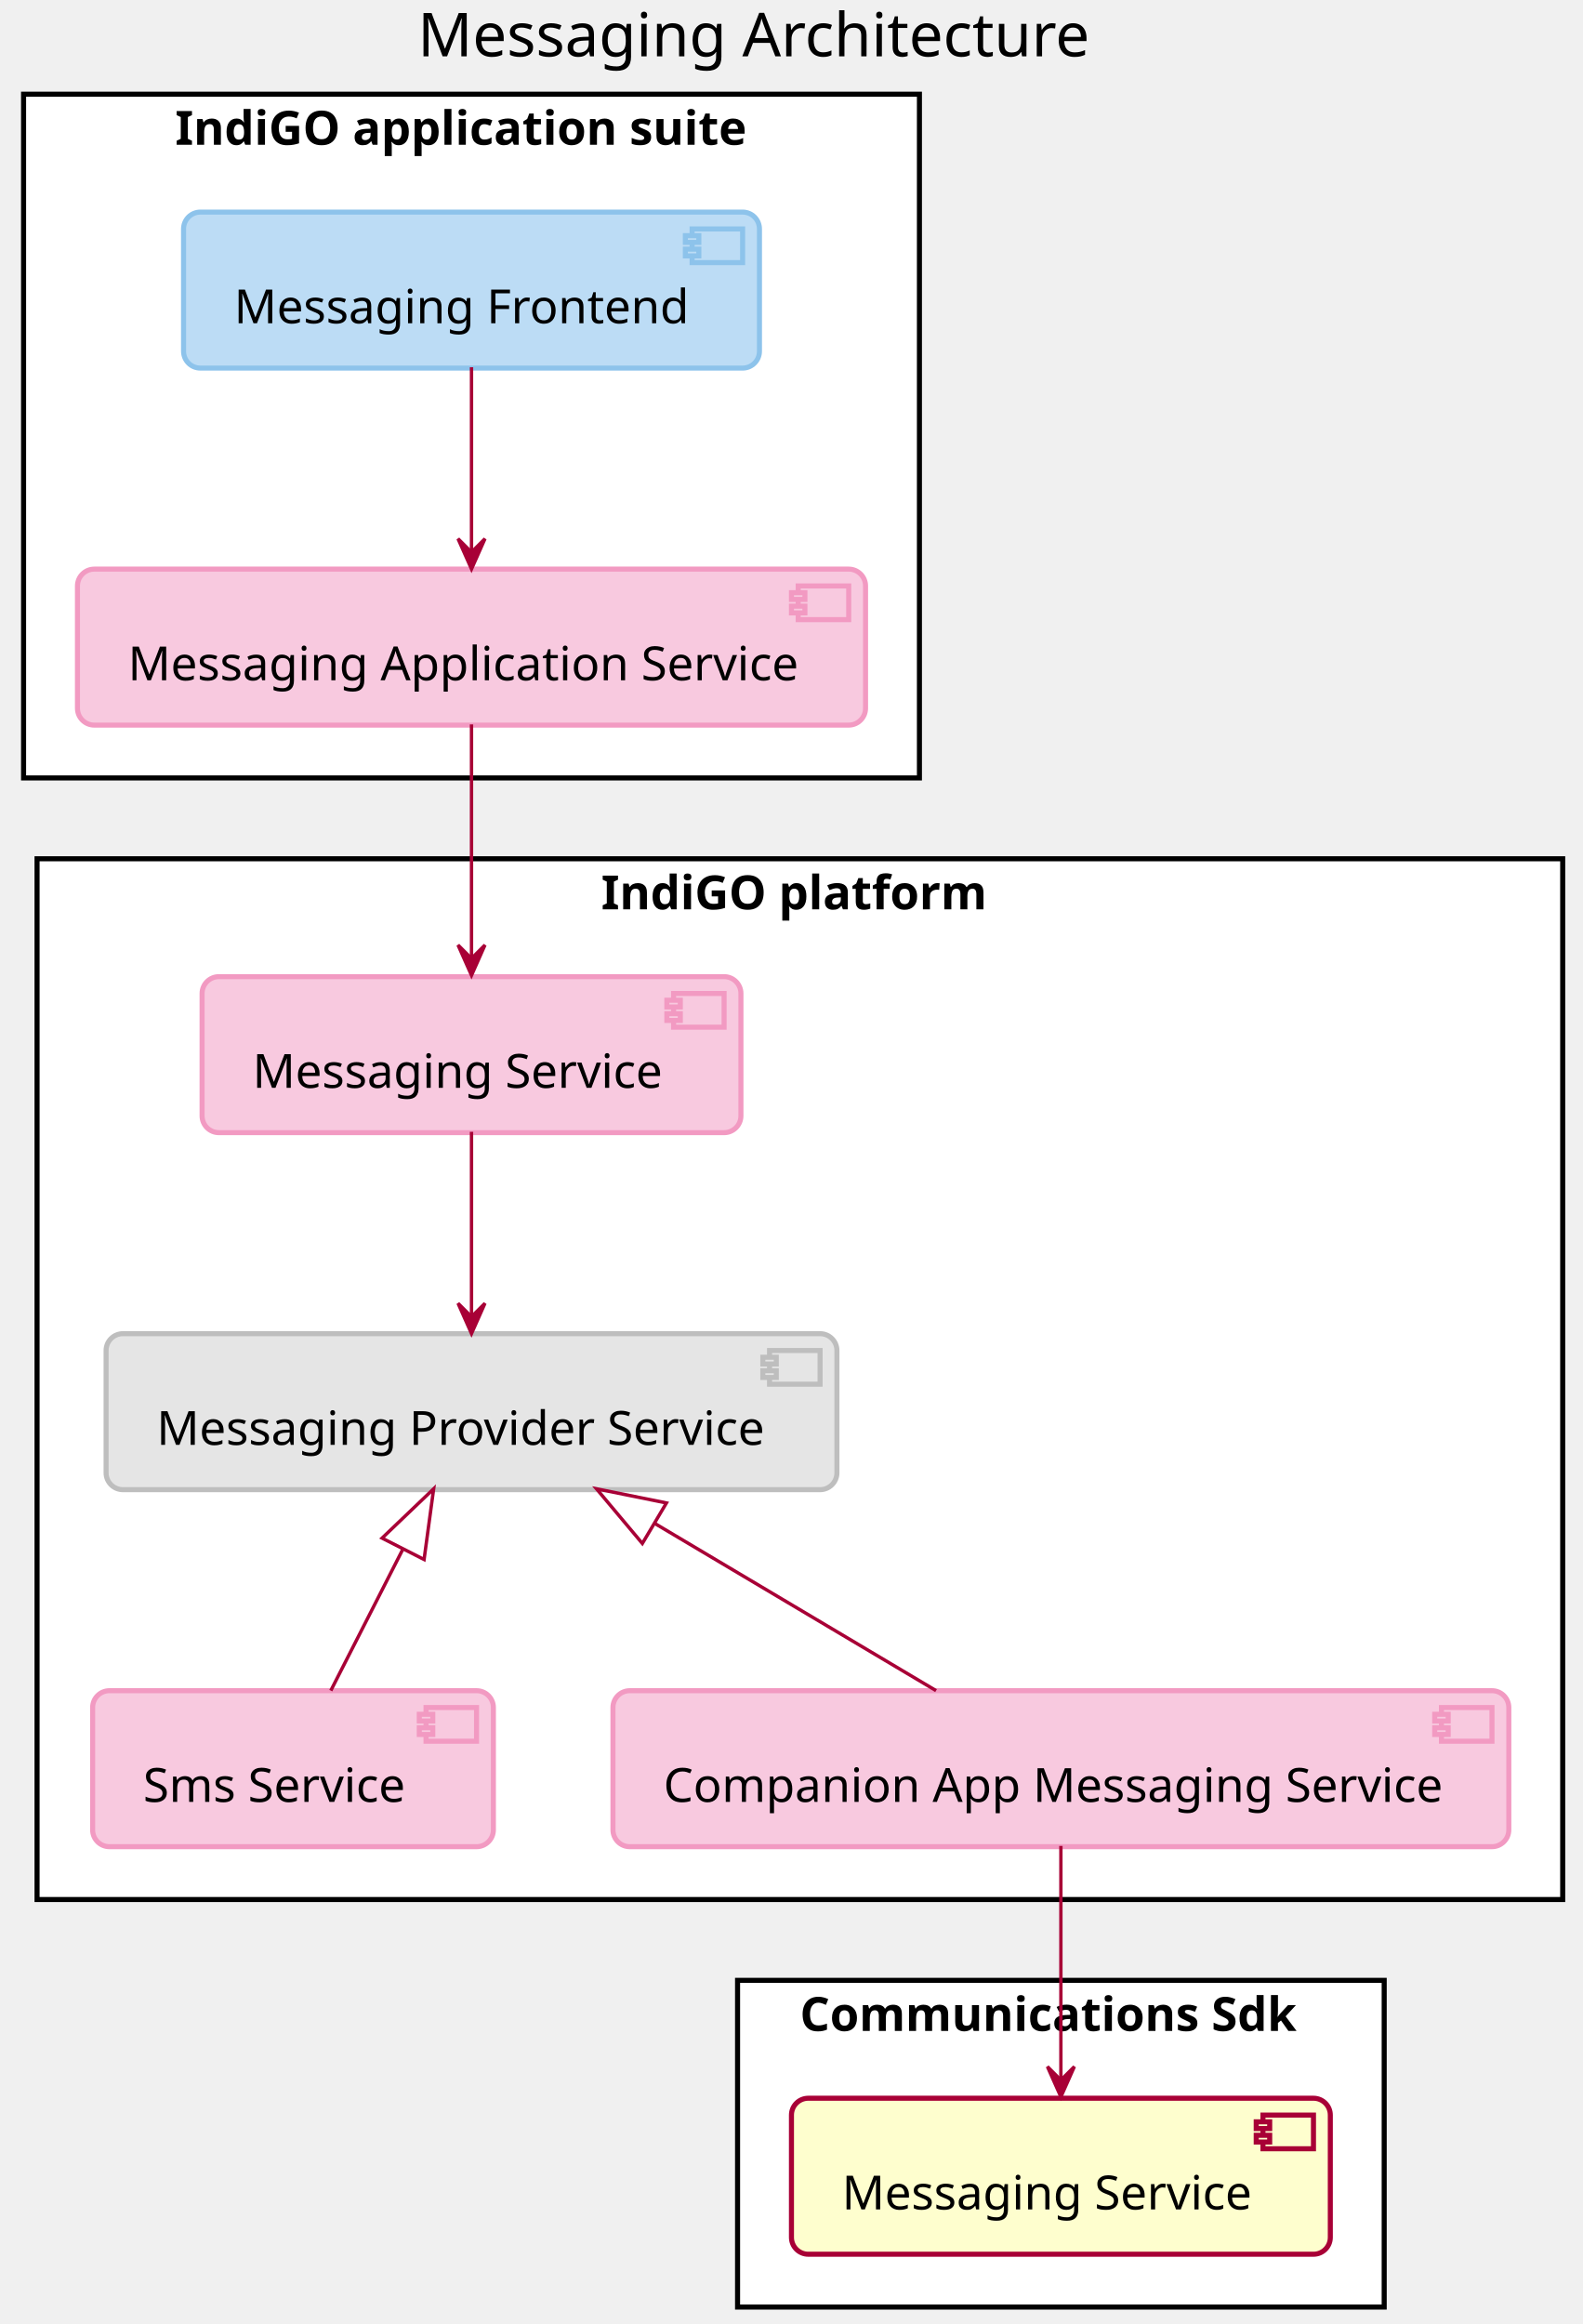
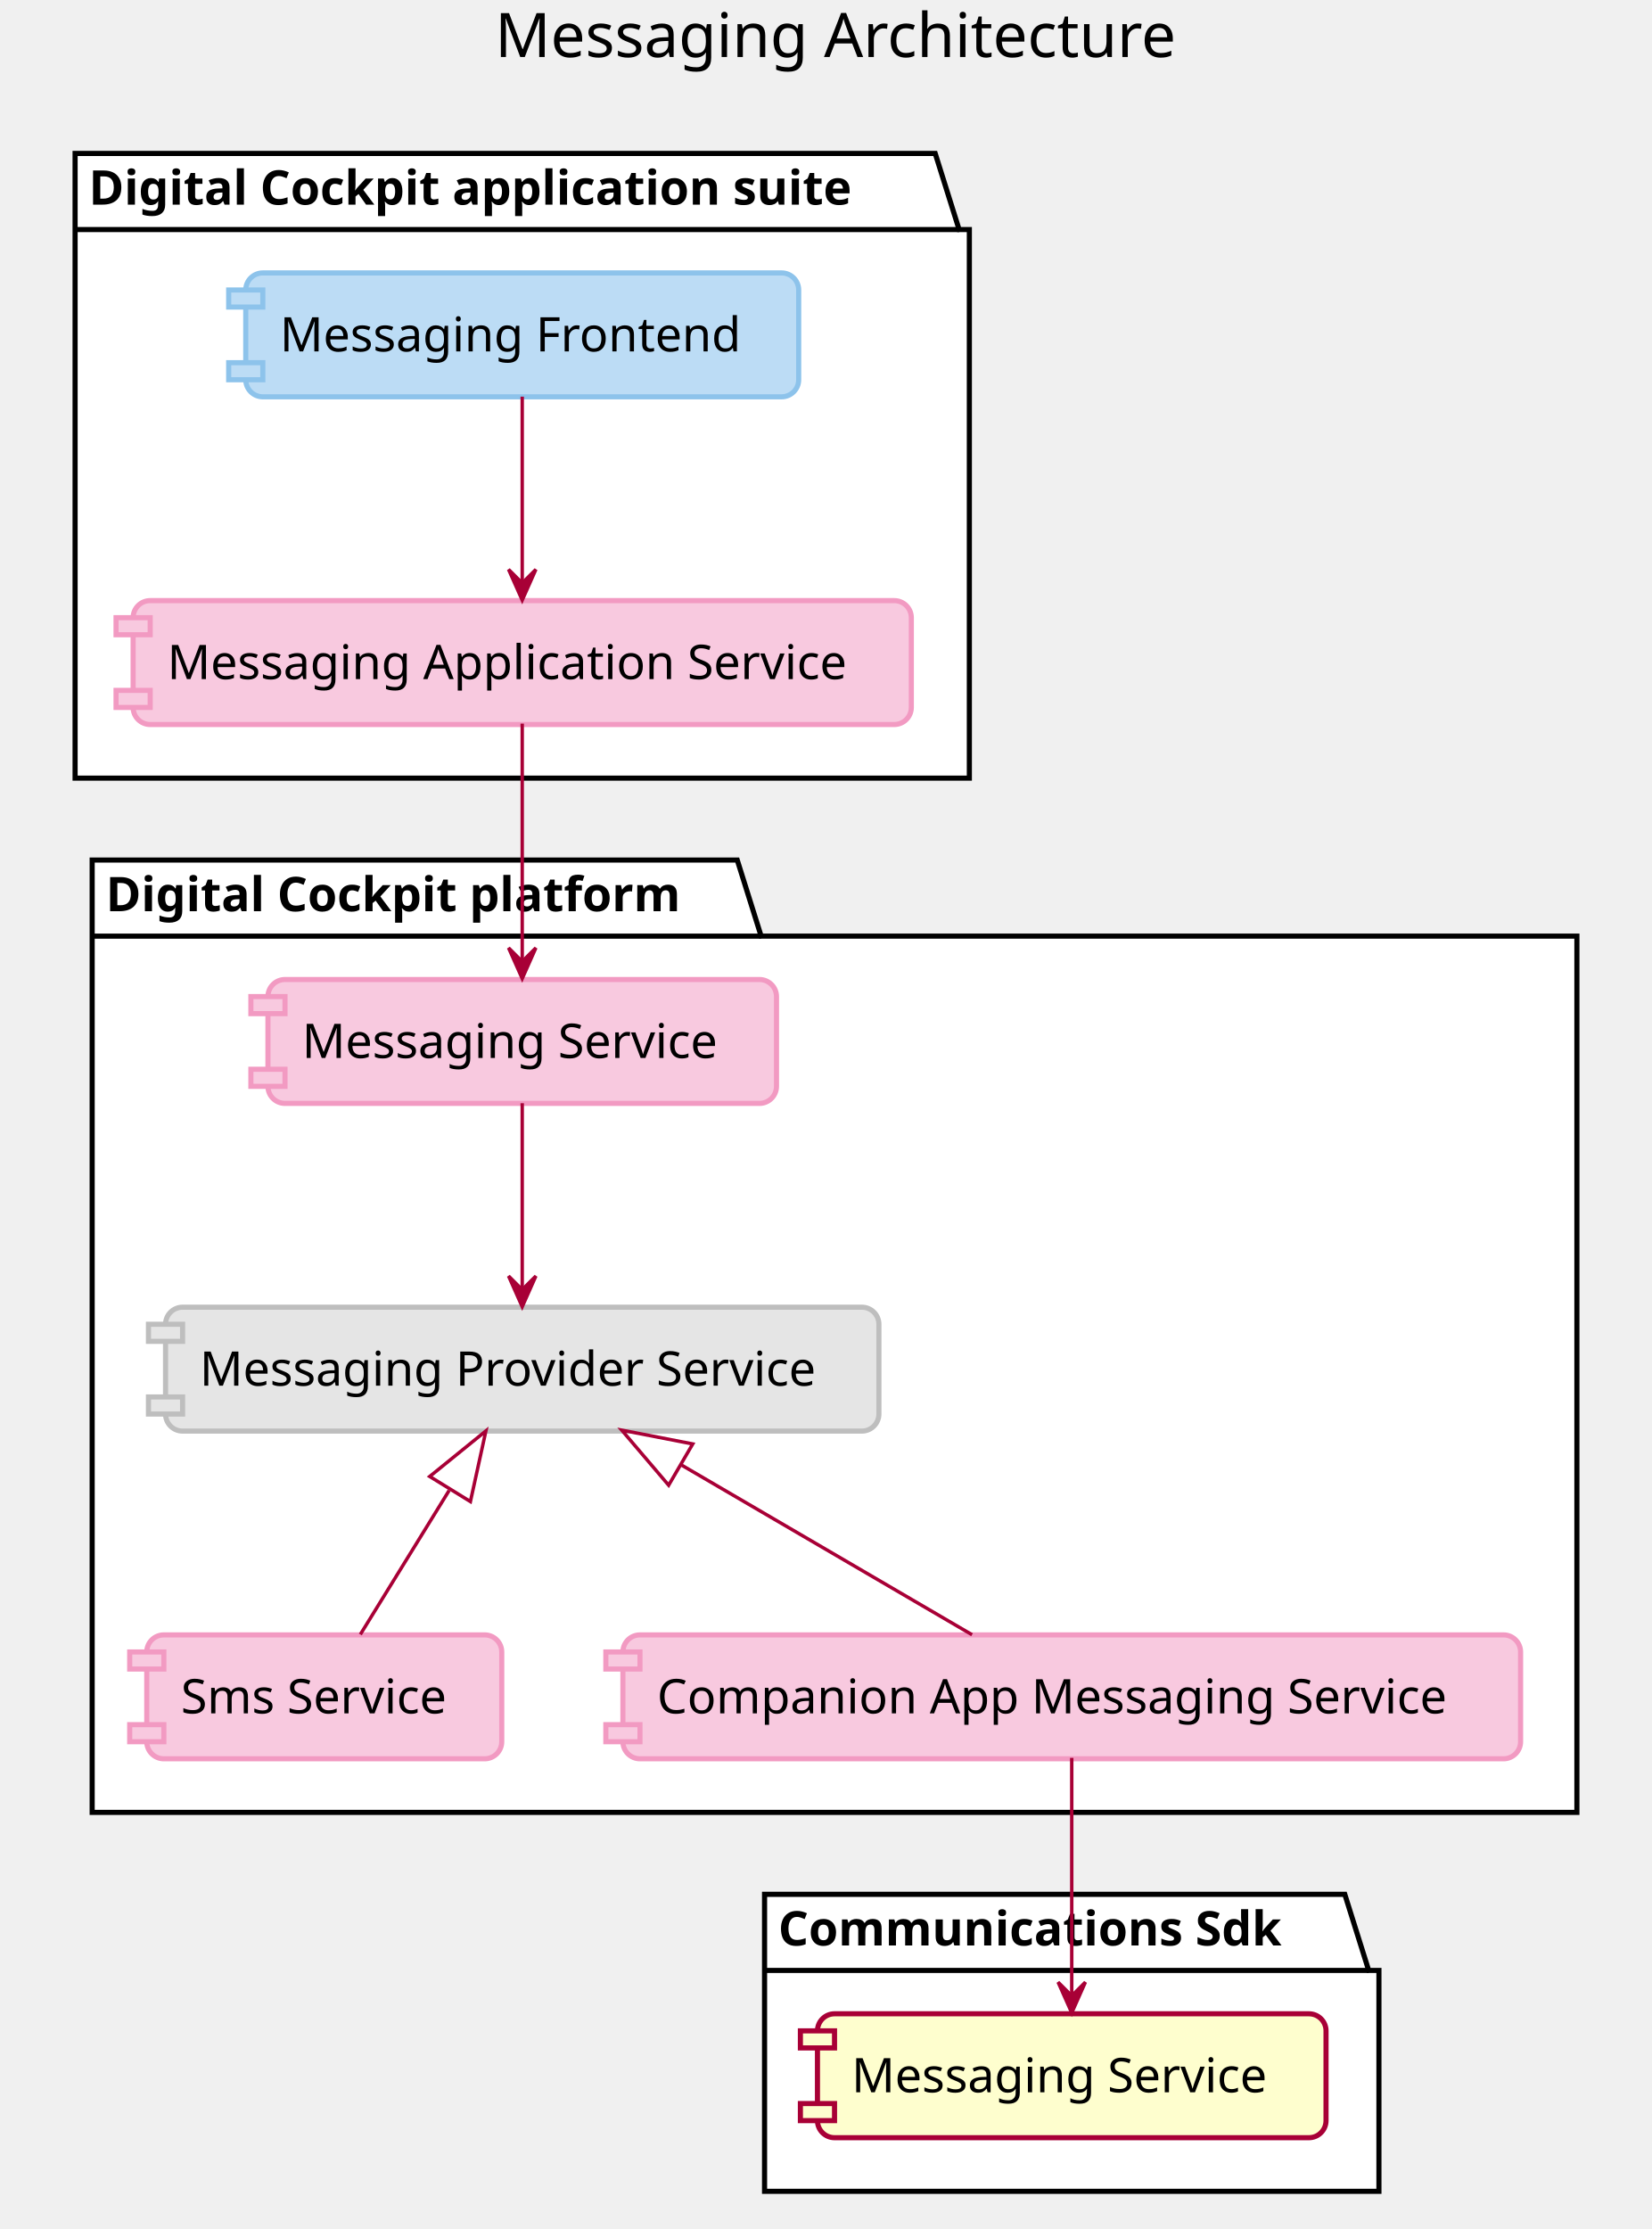
- <svg xmlns="http://www.w3.org/2000/svg" contentScriptType="application/ecmascript" contentStyleType="text/css" height="690px" preserveAspectRatio="none" style="width:470px;height:690px;background:#FFFFFF;" version="1.1" viewBox="0 0 470 690" width="470px" zoomAndPan="magnify">
+ <svg xmlns="http://www.w3.org/2000/svg" contentScriptType="application/ecmascript" contentStyleType="text/css" height="653px" preserveAspectRatio="none" style="width:484px;height:653px;" version="1.1" viewBox="0 0 484 653" width="484px" zoomAndPan="magnify">
  <defs />
  <g>
-     <text fill="#000000" font-family="sans-serif" font-size="18" lengthAdjust="spacing" textLength="209" x="124" y="16.723">Messaging Architecture</text>
-     <rect fill="#FFFFFF" height="203" style="stroke:#000000;stroke-width:1.5;" width="266" x="7" y="27.971" />
-     <text fill="#000000" font-family="sans-serif" font-size="14" font-weight="bold" lengthAdjust="spacing" textLength="176" x="52" y="42.981">IndiGO application suite</text>
-     <rect fill="#FFFFFF" height="309" style="stroke:#000000;stroke-width:1.5;" width="453" x="11" y="254.971" />
-     <text fill="#000000" font-family="sans-serif" font-size="14" font-weight="bold" lengthAdjust="spacing" textLength="118" x="178.5" y="269.981">IndiGO platform</text>
-     <rect fill="#FFFFFF" height="97" style="stroke:#000000;stroke-width:1.5;" width="192" x="219" y="587.971" />
-     <text fill="#000000" font-family="sans-serif" font-size="14" font-weight="bold" lengthAdjust="spacing" textLength="155" x="237.5" y="602.981">Communications Sdk</text>
-     <rect fill="#BCDCF5" height="46.315" rx="5" ry="5" style="stroke:#8DC3EB;stroke-width:1.5;" width="171" x="54.5" y="62.971" />
-     <rect fill="#BCDCF5" height="10" style="stroke:#8DC3EB;stroke-width:1.5;" width="15" x="205.5" y="67.971" />
-     <rect fill="#BCDCF5" height="2" style="stroke:#8DC3EB;stroke-width:1.5;" width="4" x="203.5" y="69.971" />
-     <rect fill="#BCDCF5" height="2" style="stroke:#8DC3EB;stroke-width:1.5;" width="4" x="203.5" y="73.971" />
-     <text fill="#000000" font-family="sans-serif" font-size="14" lengthAdjust="spacing" textLength="131" x="69.5" y="95.981">Messaging Frontend</text>
-     <rect fill="#F8C9DF" height="46.315" rx="5" ry="5" style="stroke:#F29AC2;stroke-width:1.5;" width="234" x="23" y="168.971" />
-     <rect fill="#F8C9DF" height="10" style="stroke:#F29AC2;stroke-width:1.5;" width="15" x="237" y="173.971" />
-     <rect fill="#F8C9DF" height="2" style="stroke:#F29AC2;stroke-width:1.5;" width="4" x="235" y="175.971" />
-     <rect fill="#F8C9DF" height="2" style="stroke:#F29AC2;stroke-width:1.5;" width="4" x="235" y="179.971" />
-     <text fill="#000000" font-family="sans-serif" font-size="14" lengthAdjust="spacing" textLength="194" x="38" y="201.981">Messaging Application Service</text>
-     <rect fill="#F8C9DF" height="46.315" rx="5" ry="5" style="stroke:#F29AC2;stroke-width:1.5;" width="160" x="60" y="289.971" />
-     <rect fill="#F8C9DF" height="10" style="stroke:#F29AC2;stroke-width:1.5;" width="15" x="200" y="294.971" />
-     <rect fill="#F8C9DF" height="2" style="stroke:#F29AC2;stroke-width:1.5;" width="4" x="198" y="296.971" />
-     <rect fill="#F8C9DF" height="2" style="stroke:#F29AC2;stroke-width:1.5;" width="4" x="198" y="300.971" />
-     <text fill="#000000" font-family="sans-serif" font-size="14" lengthAdjust="spacing" textLength="120" x="75" y="322.981">Messaging Service</text>
-     <rect fill="#F8C9DF" height="46.315" rx="5" ry="5" style="stroke:#F29AC2;stroke-width:1.5;" width="119" x="27.5" y="501.971" />
-     <rect fill="#F8C9DF" height="10" style="stroke:#F29AC2;stroke-width:1.5;" width="15" x="126.5" y="506.971" />
-     <rect fill="#F8C9DF" height="2" style="stroke:#F29AC2;stroke-width:1.5;" width="4" x="124.5" y="508.971" />
-     <rect fill="#F8C9DF" height="2" style="stroke:#F29AC2;stroke-width:1.5;" width="4" x="124.5" y="512.971" />
-     <text fill="#000000" font-family="sans-serif" font-size="14" lengthAdjust="spacing" textLength="79" x="42.5" y="534.981">Sms Service</text>
-     <rect fill="#F8C9DF" height="46.315" rx="5" ry="5" style="stroke:#F29AC2;stroke-width:1.5;" width="266" x="182" y="501.971" />
-     <rect fill="#F8C9DF" height="10" style="stroke:#F29AC2;stroke-width:1.5;" width="15" x="428" y="506.971" />
-     <rect fill="#F8C9DF" height="2" style="stroke:#F29AC2;stroke-width:1.5;" width="4" x="426" y="508.971" />
-     <rect fill="#F8C9DF" height="2" style="stroke:#F29AC2;stroke-width:1.5;" width="4" x="426" y="512.971" />
-     <text fill="#000000" font-family="sans-serif" font-size="14" lengthAdjust="spacing" textLength="226" x="197" y="534.981">Companion App Messaging Service</text>
-     <rect fill="#E5E5E5" height="46.315" rx="5" ry="5" style="stroke:#BEBEBE;stroke-width:1.5;" width="217" x="31.5" y="395.971" />
-     <rect fill="#E5E5E5" height="10" style="stroke:#BEBEBE;stroke-width:1.5;" width="15" x="228.5" y="400.971" />
-     <rect fill="#E5E5E5" height="2" style="stroke:#BEBEBE;stroke-width:1.5;" width="4" x="226.5" y="402.971" />
-     <rect fill="#E5E5E5" height="2" style="stroke:#BEBEBE;stroke-width:1.5;" width="4" x="226.5" y="406.971" />
-     <text fill="#000000" font-family="sans-serif" font-size="14" lengthAdjust="spacing" textLength="177" x="46.5" y="428.981">Messaging Provider Service</text>
-     <rect fill="#FEFECE" height="46.315" rx="5" ry="5" style="stroke:#A80036;stroke-width:1.5;" width="160" x="235" y="622.971" />
-     <rect fill="#FEFECE" height="10" style="stroke:#A80036;stroke-width:1.5;" width="15" x="375" y="627.971" />
-     <rect fill="#FEFECE" height="2" style="stroke:#A80036;stroke-width:1.5;" width="4" x="373" y="629.971" />
-     <rect fill="#FEFECE" height="2" style="stroke:#A80036;stroke-width:1.5;" width="4" x="373" y="633.971" />
-     <text fill="#000000" font-family="sans-serif" font-size="14" lengthAdjust="spacing" textLength="120" x="250" y="655.981">Messaging Service</text>
-     <path d="M140,109.031 C140,125.021 140,146.751 140,163.811 " fill="none" id="MessagingFrontend-to-MessagingAppService" style="stroke:#A80036;stroke-width:1.0;" />
-     <polygon fill="#A80036" points="140,168.951,144,159.951,140,163.951,136,159.951,140,168.951" style="stroke:#A80036;stroke-width:1.0;" />
-     <path d="M140,215.071 C140,234.651 140,263.321 140,284.401 " fill="none" id="MessagingAppService-to-MessagingService" style="stroke:#A80036;stroke-width:1.0;" />
-     <polygon fill="#A80036" points="140,289.581,144,280.581,140,284.581,136,280.581,140,289.581" style="stroke:#A80036;stroke-width:1.0;" />
-     <path d="M140,336.031 C140,352.021 140,373.751 140,390.811 " fill="none" id="MessagingService-to-MessagingProviderService" style="stroke:#A80036;stroke-width:1.0;" />
-     <polygon fill="#A80036" points="140,395.951,144,386.951,140,390.951,136,386.951,140,395.951" style="stroke:#A80036;stroke-width:1.0;" />
-     <path d="M119.5,460.191 C112.27,474.391 104.4,489.821 98.22,501.951 " fill="none" id="MessagingProviderService-backto-SmsService" style="stroke:#A80036;stroke-width:1.0;" />
-     <polygon fill="none" points="113.44,456.671,128.76,442.031,125.92,463.021,113.44,456.671" style="stroke:#A80036;stroke-width:1.0;" />
-     <path d="M194.51,452.371 C221.63,468.481 253.71,487.541 277.94,501.951 " fill="none" id="MessagingProviderService-backto-CompanionAppMessagingService" style="stroke:#A80036;stroke-width:1.0;" />
-     <polygon fill="none" points="190.73,458.261,177.11,442.031,197.88,446.231,190.73,458.261" style="stroke:#A80036;stroke-width:1.0;" />
-     <path d="M315,548.071 C315,567.651 315,596.321 315,617.401 " fill="none" id="CompanionAppMessagingService-to-CommMessagingService" style="stroke:#A80036;stroke-width:1.0;" />
-     <polygon fill="#A80036" points="315,622.581,319,613.581,315,617.581,311,613.581,315,622.581" style="stroke:#A80036;stroke-width:1.0;" />
+     <text fill="#000000" font-family="sans-serif" font-size="18" lengthAdjust="spacingAndGlyphs" textLength="206" x="145" y="16.708">Messaging Architecture</text>
+     <polygon fill="#FFFFFF" points="22,44.953,274,44.953,281,67.25,284,67.25,284,227.953,22,227.953,22,44.953" style="stroke: #000000; stroke-width: 1.5;" />
+     <line style="stroke: #000000; stroke-width: 1.5;" x1="22" x2="281" y1="67.25" y2="67.25" />
+     <text fill="#000000" font-family="sans-serif" font-size="14" font-weight="bold" lengthAdjust="spacingAndGlyphs" textLength="246" x="26" y="59.948">Digital Cockpit application suite</text>
+     <polygon fill="#FFFFFF" points="27,251.953,216,251.953,223,274.25,462,274.25,462,530.953,27,530.953,27,251.953" style="stroke: #000000; stroke-width: 1.5;" />
+     <line style="stroke: #000000; stroke-width: 1.5;" x1="27" x2="223" y1="274.25" y2="274.25" />
+     <text fill="#000000" font-family="sans-serif" font-size="14" font-weight="bold" lengthAdjust="spacingAndGlyphs" textLength="183" x="31" y="266.948">Digital Cockpit platform</text>
+     <polygon fill="#FFFFFF" points="224,554.953,394,554.953,401,577.25,404,577.25,404,641.953,224,641.953,224,554.953" style="stroke: #000000; stroke-width: 1.5;" />
+     <line style="stroke: #000000; stroke-width: 1.5;" x1="224" x2="401" y1="577.25" y2="577.25" />
+     <text fill="#000000" font-family="sans-serif" font-size="14" font-weight="bold" lengthAdjust="spacingAndGlyphs" textLength="164" x="228" y="569.948">Communications Sdk</text>
+     <rect fill="#BCDCF5" height="36.297" rx="5" ry="5" style="stroke: #8DC3EB; stroke-width: 1.5;" width="162" x="72" y="79.953" />
+     <rect fill="#BCDCF5" height="5" style="stroke: #8DC3EB; stroke-width: 1.5;" width="10" x="67" y="84.953" />
+     <rect fill="#BCDCF5" height="5" style="stroke: #8DC3EB; stroke-width: 1.5;" width="10" x="67" y="106.25" />
+     <text fill="#000000" font-family="sans-serif" font-size="14" lengthAdjust="spacingAndGlyphs" textLength="142" x="82" y="102.948">Messaging Frontend</text>
+     <rect fill="#F8C9DF" height="36.297" rx="5" ry="5" style="stroke: #F29AC2; stroke-width: 1.5;" width="228" x="39" y="175.953" />
+     <rect fill="#F8C9DF" height="5" style="stroke: #F29AC2; stroke-width: 1.5;" width="10" x="34" y="180.953" />
+     <rect fill="#F8C9DF" height="5" style="stroke: #F29AC2; stroke-width: 1.5;" width="10" x="34" y="202.25" />
+     <text fill="#000000" font-family="sans-serif" font-size="14" lengthAdjust="spacingAndGlyphs" textLength="208" x="49" y="198.948">Messaging Application Service</text>
+     <rect fill="#F8C9DF" height="36.297" rx="5" ry="5" style="stroke: #F29AC2; stroke-width: 1.5;" width="149" x="78.5" y="286.953" />
+     <rect fill="#F8C9DF" height="5" style="stroke: #F29AC2; stroke-width: 1.5;" width="10" x="73.5" y="291.953" />
+     <rect fill="#F8C9DF" height="5" style="stroke: #F29AC2; stroke-width: 1.5;" width="10" x="73.5" y="313.25" />
+     <text fill="#000000" font-family="sans-serif" font-size="14" lengthAdjust="spacingAndGlyphs" textLength="129" x="88.5" y="309.948">Messaging Service</text>
+     <rect fill="#F8C9DF" height="36.297" rx="5" ry="5" style="stroke: #F29AC2; stroke-width: 1.5;" width="104" x="43" y="478.953" />
+     <rect fill="#F8C9DF" height="5" style="stroke: #F29AC2; stroke-width: 1.5;" width="10" x="38" y="483.953" />
+     <rect fill="#F8C9DF" height="5" style="stroke: #F29AC2; stroke-width: 1.5;" width="10" x="38" y="505.25" />
+     <text fill="#000000" font-family="sans-serif" font-size="14" lengthAdjust="spacingAndGlyphs" textLength="84" x="53" y="501.948">Sms Service</text>
+     <rect fill="#F8C9DF" height="36.297" rx="5" ry="5" style="stroke: #F29AC2; stroke-width: 1.5;" width="263" x="182.5" y="478.953" />
+     <rect fill="#F8C9DF" height="5" style="stroke: #F29AC2; stroke-width: 1.5;" width="10" x="177.5" y="483.953" />
+     <rect fill="#F8C9DF" height="5" style="stroke: #F29AC2; stroke-width: 1.5;" width="10" x="177.5" y="505.25" />
+     <text fill="#000000" font-family="sans-serif" font-size="14" lengthAdjust="spacingAndGlyphs" textLength="243" x="192.5" y="501.948">Companion App Messaging Service</text>
+     <rect fill="#E5E5E5" height="36.297" rx="5" ry="5" style="stroke: #BEBEBE; stroke-width: 1.5;" width="209" x="48.5" y="382.953" />
+     <rect fill="#E5E5E5" height="5" style="stroke: #BEBEBE; stroke-width: 1.5;" width="10" x="43.5" y="387.953" />
+     <rect fill="#E5E5E5" height="5" style="stroke: #BEBEBE; stroke-width: 1.5;" width="10" x="43.5" y="409.25" />
+     <text fill="#000000" font-family="sans-serif" font-size="14" lengthAdjust="spacingAndGlyphs" textLength="189" x="58.5" y="405.948">Messaging Provider Service</text>
+     <rect fill="#FEFECE" height="36.297" rx="5" ry="5" style="stroke: #A80036; stroke-width: 1.5;" width="149" x="239.5" y="589.953" />
+     <rect fill="#FEFECE" height="5" style="stroke: #A80036; stroke-width: 1.5;" width="10" x="234.5" y="594.953" />
+     <rect fill="#FEFECE" height="5" style="stroke: #A80036; stroke-width: 1.5;" width="10" x="234.5" y="616.25" />
+     <text fill="#000000" font-family="sans-serif" font-size="14" lengthAdjust="spacingAndGlyphs" textLength="129" x="249.5" y="612.948">Messaging Service</text>
+     <path d="M153,116.193 C153,131.433 153,153.763 153,170.413 " fill="none" id="MessagingFrontend-MessagingAppService" style="stroke: #A80036; stroke-width: 1.0;" />
+     <polygon fill="#A80036" points="153,175.823,157,166.823,153,170.823,149,166.823,153,175.823" style="stroke: #A80036; stroke-width: 1.0;" />
+     <path d="M153,211.983 C153,230.753 153,261.003 153,281.653 " fill="none" id="MessagingAppService-MessagingService" style="stroke: #A80036; stroke-width: 1.0;" />
+     <polygon fill="#A80036" points="153,286.683,157,277.683,153,281.683,149,277.683,153,286.683" style="stroke: #A80036; stroke-width: 1.0;" />
+     <path d="M153,323.193 C153,338.433 153,360.763 153,377.413 " fill="none" id="MessagingService-MessagingProviderService" style="stroke: #A80036; stroke-width: 1.0;" />
+     <polygon fill="#A80036" points="153,382.823,157,373.823,153,377.823,149,373.823,153,382.823" style="stroke: #A80036; stroke-width: 1.0;" />
+     <path d="M131.59,436.643 C122.72,451.023 112.83,467.053 105.57,478.823 " fill="none" id="MessagingProviderService-SmsService" style="stroke: #A80036; stroke-width: 1.0;" />
+     <polygon fill="none" points="125.9,432.543,142.36,419.193,137.82,439.893,125.9,432.543" style="stroke: #A80036; stroke-width: 1.0;" />
+     <path d="M199.54,429.123 C227.04,445.183 261.03,465.023 284.79,478.903 " fill="none" id="MessagingProviderService-CompanionAppMessagingService" style="stroke: #A80036; stroke-width: 1.0;" />
+     <polygon fill="none" points="195.9,435.103,182.16,418.973,202.96,423.013,195.9,435.103" style="stroke: #A80036; stroke-width: 1.0;" />
+     <path d="M314,514.983 C314,533.753 314,564.003 314,584.653 " fill="none" id="CompanionAppMessagingService-CommMessagingService" style="stroke: #A80036; stroke-width: 1.0;" />
+     <polygon fill="#A80036" points="314,589.683,318,580.683,314,584.683,310,580.683,314,589.683" style="stroke: #A80036; stroke-width: 1.0;" />
  </g>
</svg>
